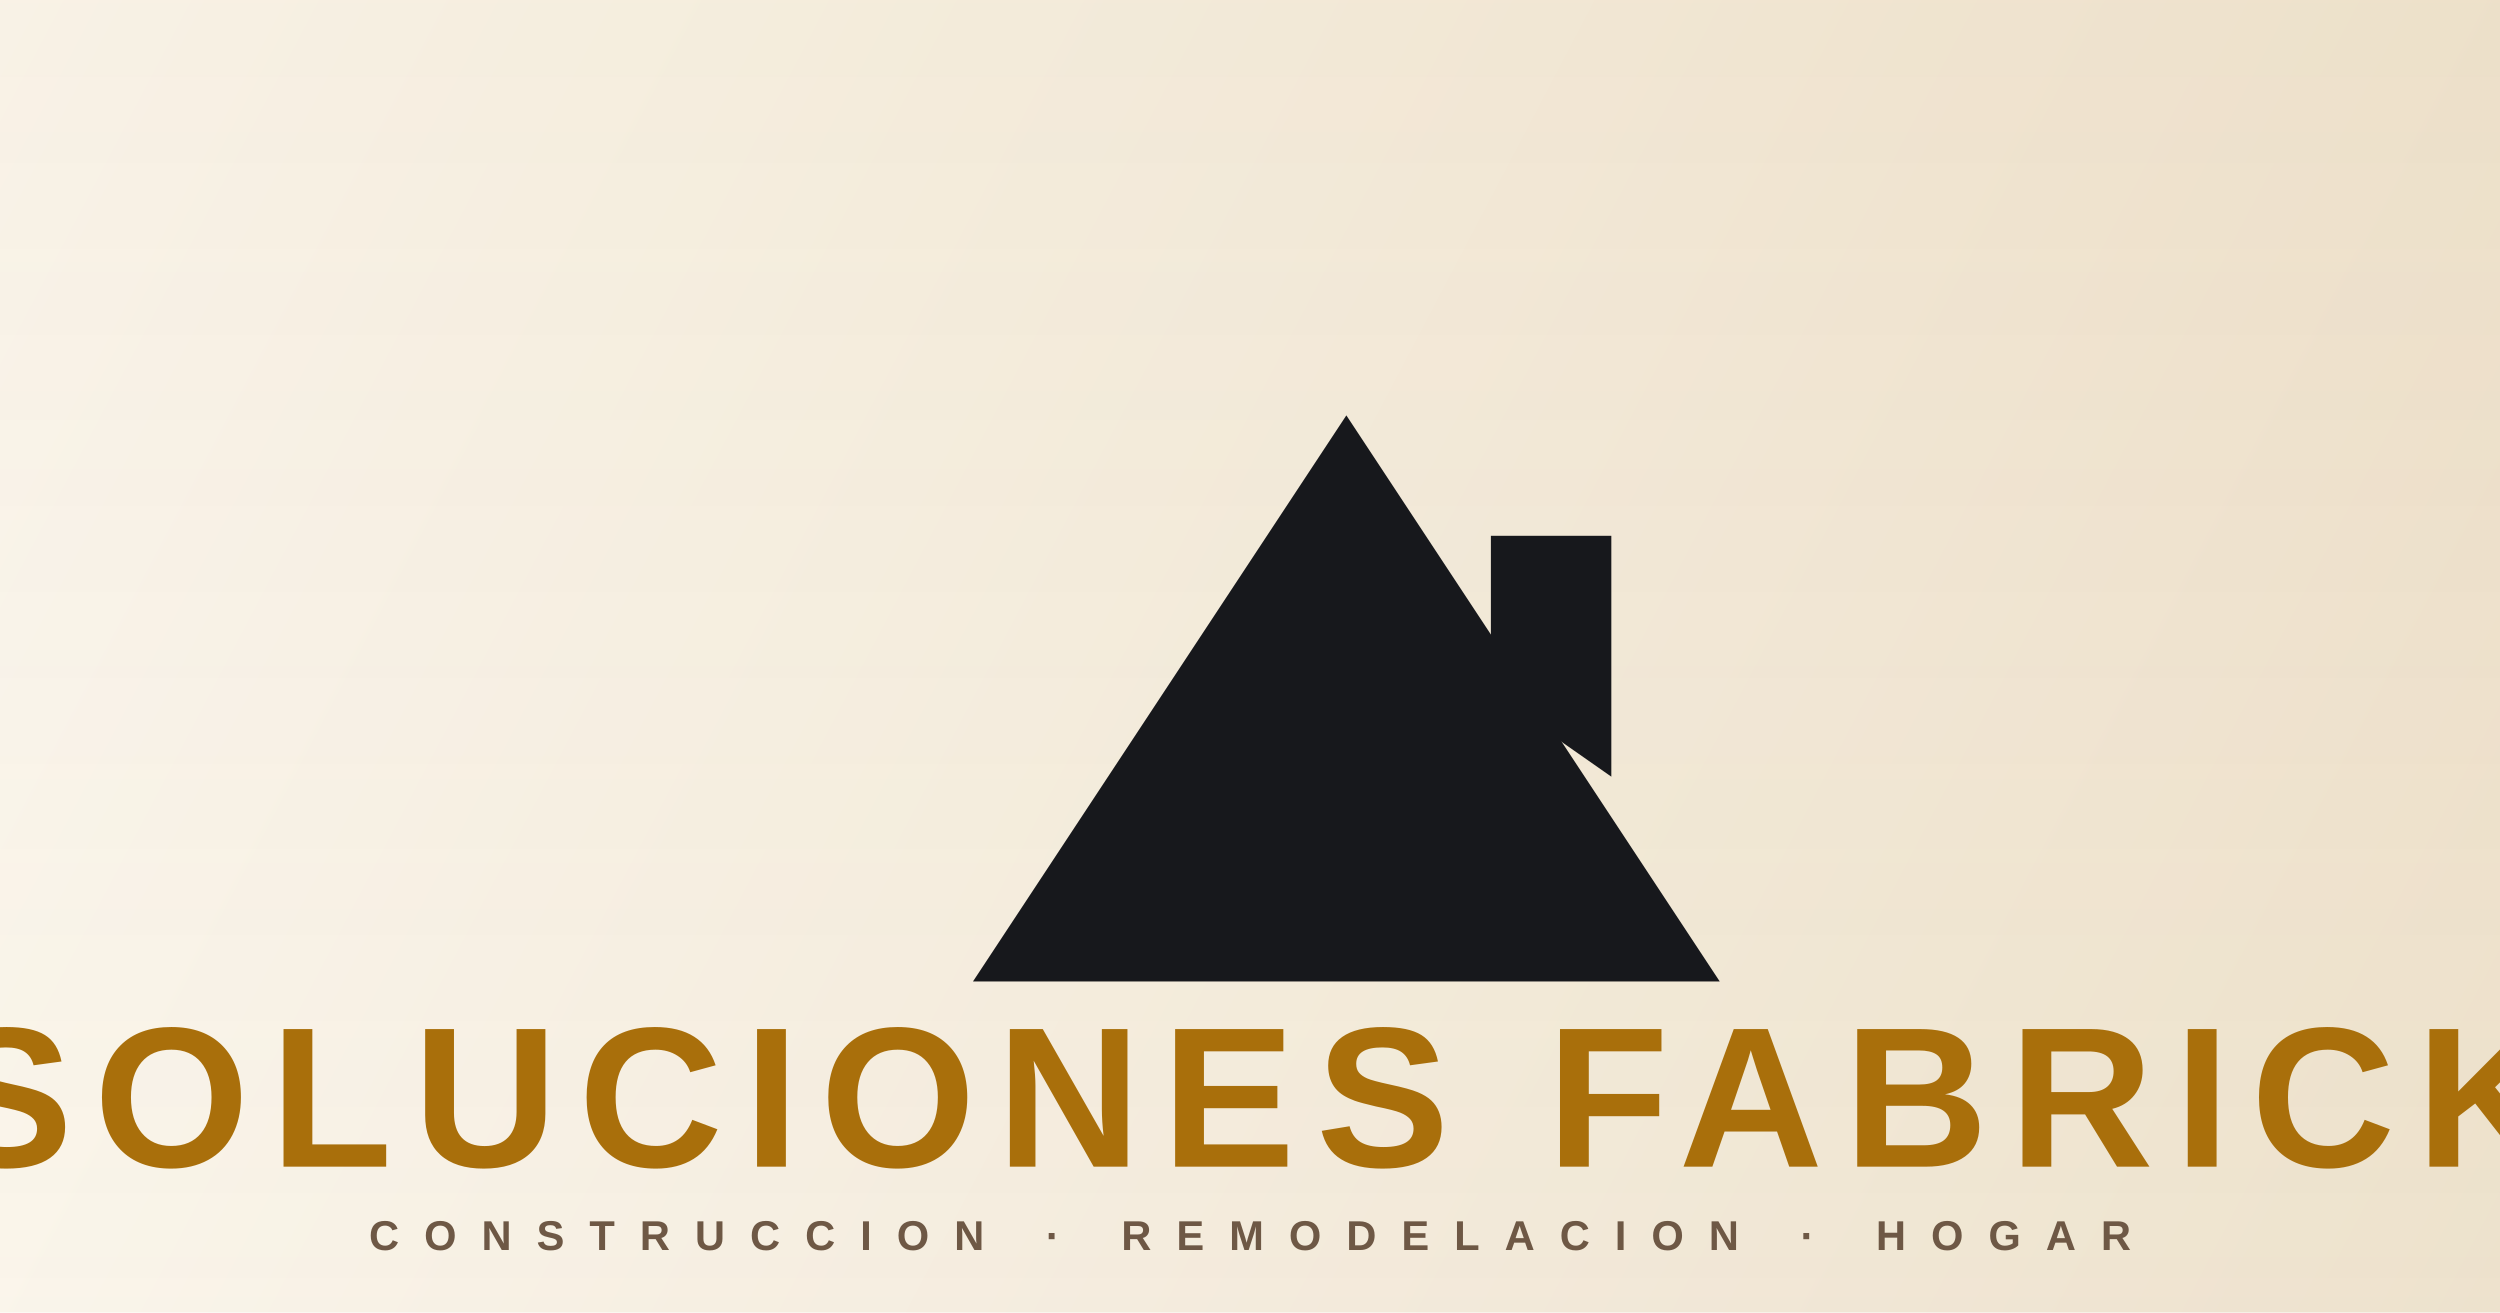
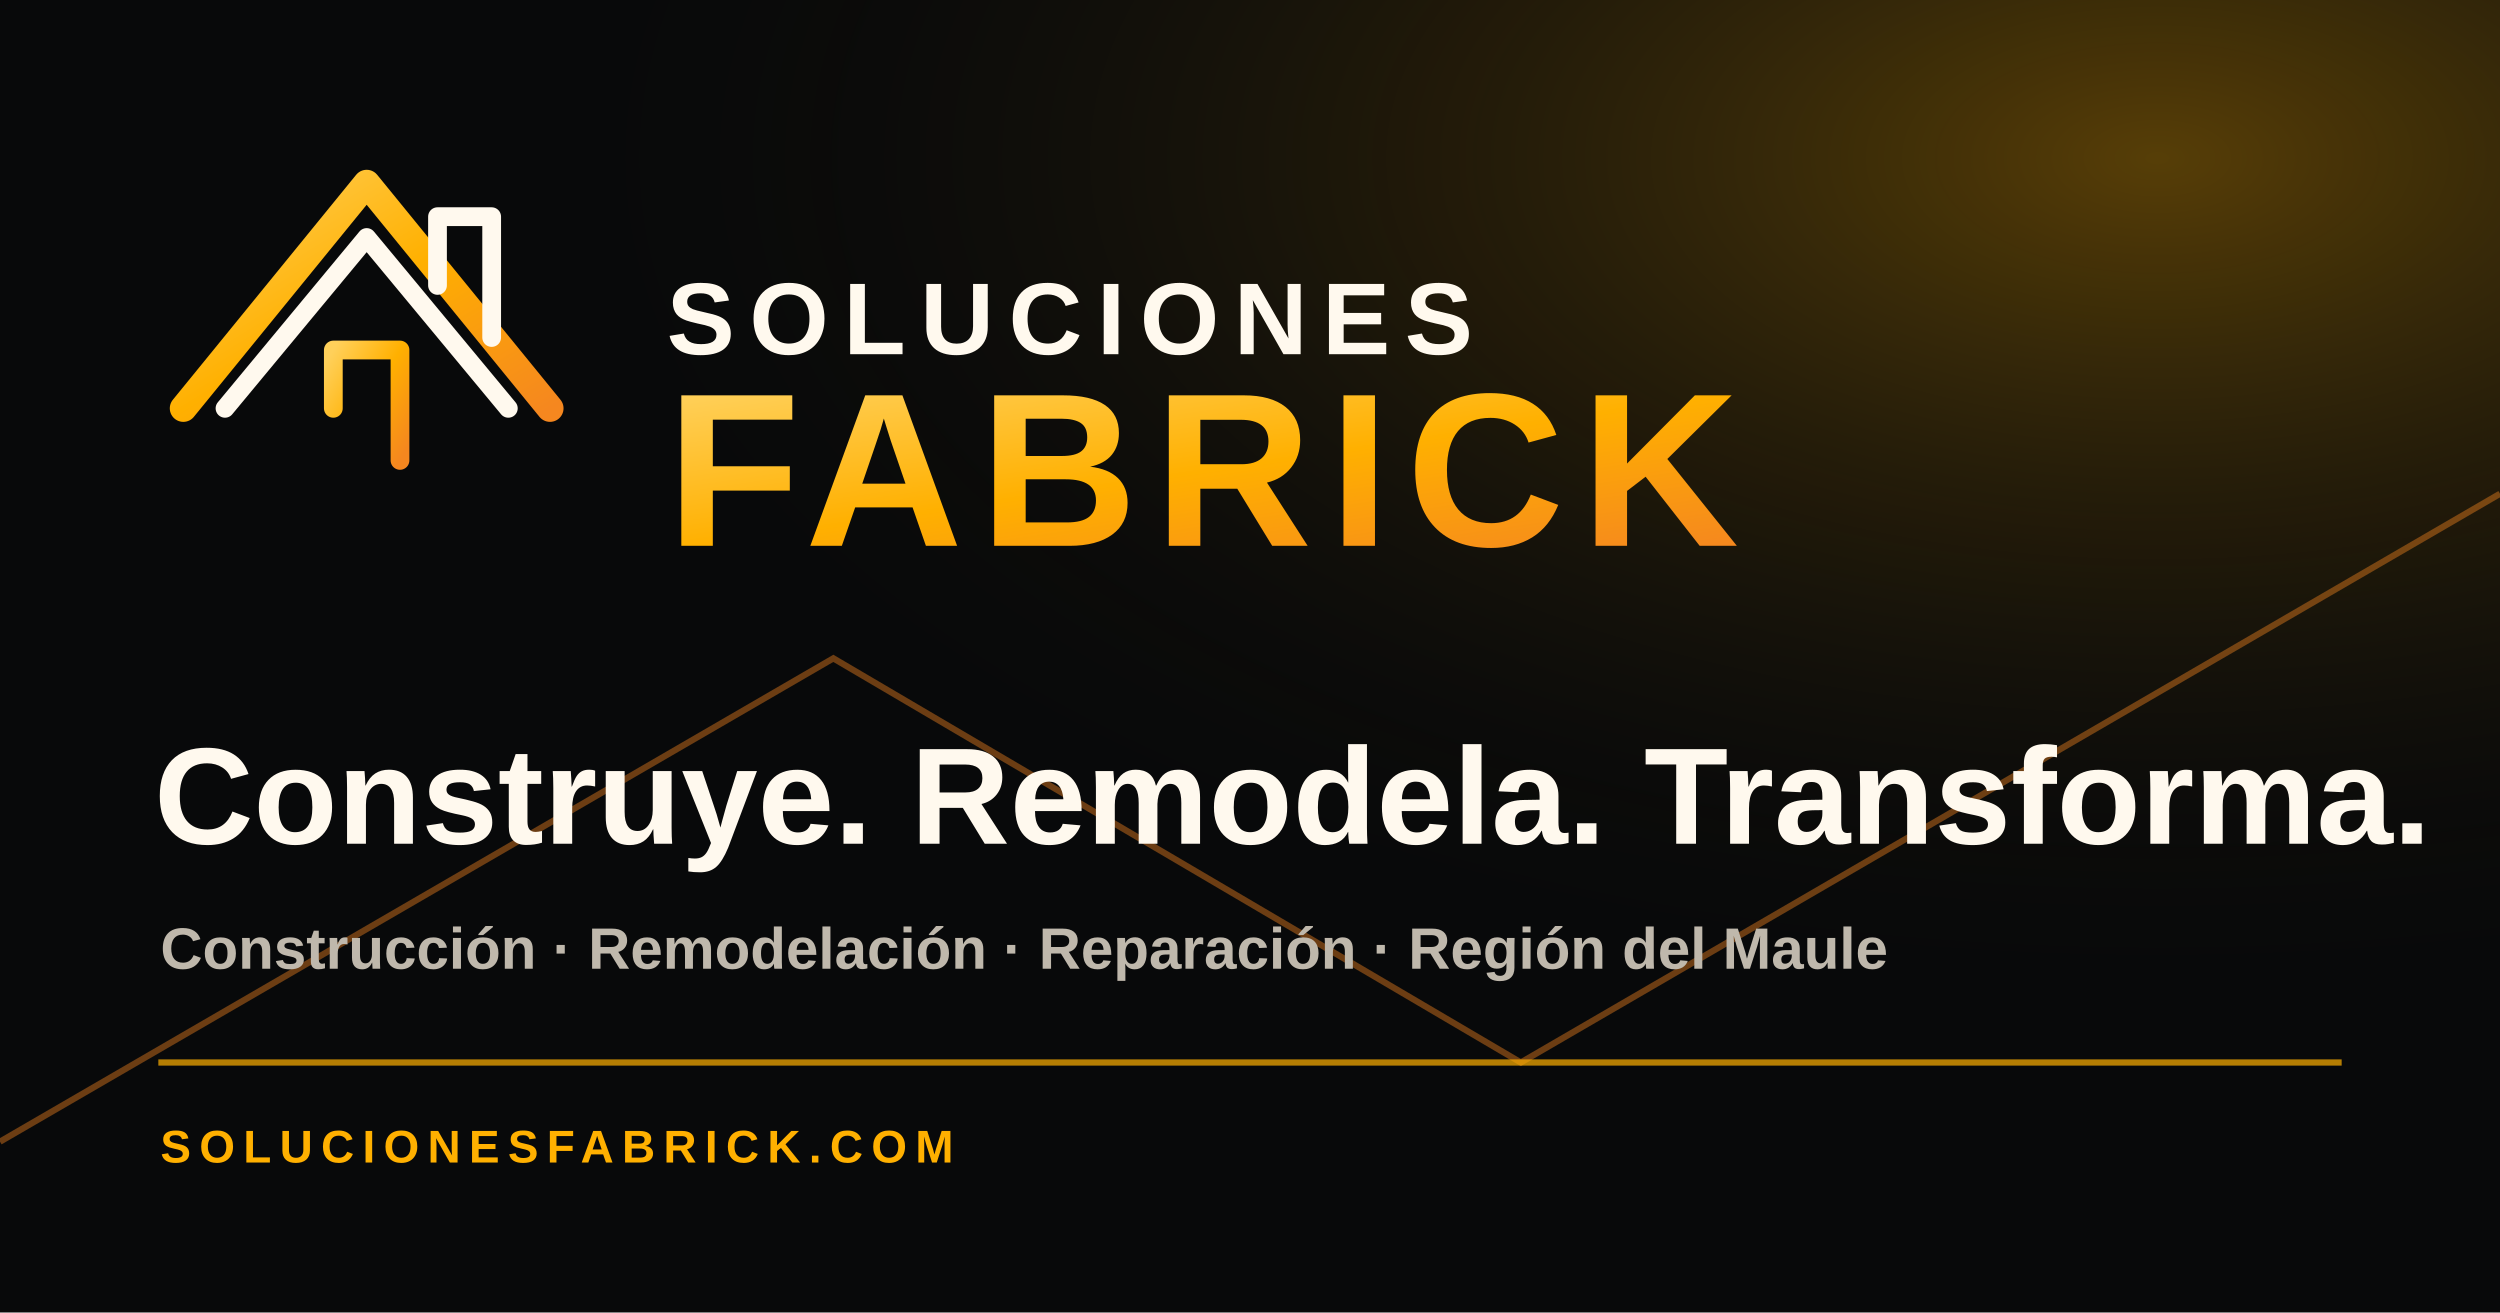
- <svg xmlns="http://www.w3.org/2000/svg" viewBox="0 0 1200 630" role="img" aria-labelledby="title">
+ <svg xmlns="http://www.w3.org/2000/svg" viewBox="0 0 1200 630" role="img" aria-labelledby="title desc">
  <defs>
-     <linearGradient id="bg" x1="0" y1="0" x2="1200" y2="630" gradientUnits="userSpaceOnUse">
-       <stop stop-color="#FFFDF8" />
-       <stop offset="1" stop-color="#EFE4D1" />
+     <linearGradient id="gold" x1="0" y1="0" x2="1" y2="1">
+       <stop stop-color="#FFD05A" />
+       <stop offset=".5" stop-color="#FFB000" />
+       <stop offset="1" stop-color="#F5871F" />
    </linearGradient>
-     <linearGradient id="grid" x1="0" y1="0" x2="0" y2="630" gradientUnits="userSpaceOnUse">
-       <stop stop-color="#A96F0B" stop-opacity="0.08" />
-       <stop offset="1" stop-color="#A96F0B" stop-opacity="0.02" />
-     </linearGradient>
+     <radialGradient id="glow" cx="86%" cy="12%" r="65%">
+       <stop stop-color="#FFB000" stop-opacity=".32" />
+       <stop offset="1" stop-color="#08090A" stop-opacity="0" />
+     </radialGradient>
  </defs>
-   <rect width="1200" height="630" fill="url(#bg)" />
-   <path d="M0 0h1200v630H0z" fill="url(#grid)" />
-   <g transform="translate(415 130) scale(2.890625)">
-     <path d="M18 118 80 24l62 94" fill="#17181C" />
-     <path d="M26 116 80 36l54 80" fill="#17181C" />
-     <path d="M34 115 80 47l46 68" fill="#17181C" />
-     <path d="M104 70V44h20v40" fill="#17181C" />
-     <path d="M100 70h28" fill="#17181C" />
-     <path d="M56 132h48" fill="#17181C" />
+   <rect width="1200" height="630" fill="#08090A" />
+   <rect width="1200" height="630" fill="url(#glow)" />
+   <path d="M0 548 400 316l330 194 470-273" fill="none" stroke="#F5871F" stroke-opacity=".42" stroke-width="3" />
+   <g transform="translate(70 70)" fill="none" stroke-linecap="round" stroke-linejoin="round">
+     <path d="m18 126 88-108 88 108" stroke="url(#gold)" stroke-width="13" />
+     <path d="m38 126 68-82 68 82" stroke="#FFF9EE" stroke-width="9" />
+     <path d="M140 67V34h26v58" stroke="#FFF9EE" stroke-width="9" />
+     <path d="M60 151h92" stroke="url(#gold)" stroke-width="14" />
+     <path d="M90 126V98h32v53" stroke="url(#gold)" stroke-width="9" />
  </g>
-   <text x="600" y="560" text-anchor="middle" font-family="Sora, Manrope, Arial, sans-serif" font-size="96" font-weight="800" letter-spacing="10" fill="#A96F0B">SOLUCIONES FABRICK</text>
-   <text x="600" y="600" text-anchor="middle" font-family="Sora, Manrope, Arial, sans-serif" font-size="20" font-weight="700" letter-spacing="12" fill="#6E5845">CONSTRUCCION · REMODELACION · HOGAR</text>
+   <g font-family="Sora, Manrope, Arial, Helvetica, sans-serif">
+     <text x="320" y="170" fill="#FFF9EE" font-size="49" font-weight="800" letter-spacing="7">SOLUCIONES</text>
+     <text x="320" y="262" fill="url(#gold)" font-size="105" font-weight="900" letter-spacing="8">FABRICK</text>
+     <text x="74" y="405" fill="#FFF9EE" font-size="66" font-weight="900">Construye. Remodela. Transforma.</text>
+     <text x="77" y="465" fill="#BFB8AC" font-size="28" font-weight="600">Construcción · Remodelación · Reparación · Región del Maule</text>
+     <path d="M76 510h1048" stroke="#FFB000" stroke-opacity=".7" stroke-width="3" />
+     <text x="77" y="558" fill="#FFB000" font-size="22" font-weight="800" letter-spacing="4">SOLUCIONESFABRICK.COM</text>
+   </g>
</svg>
